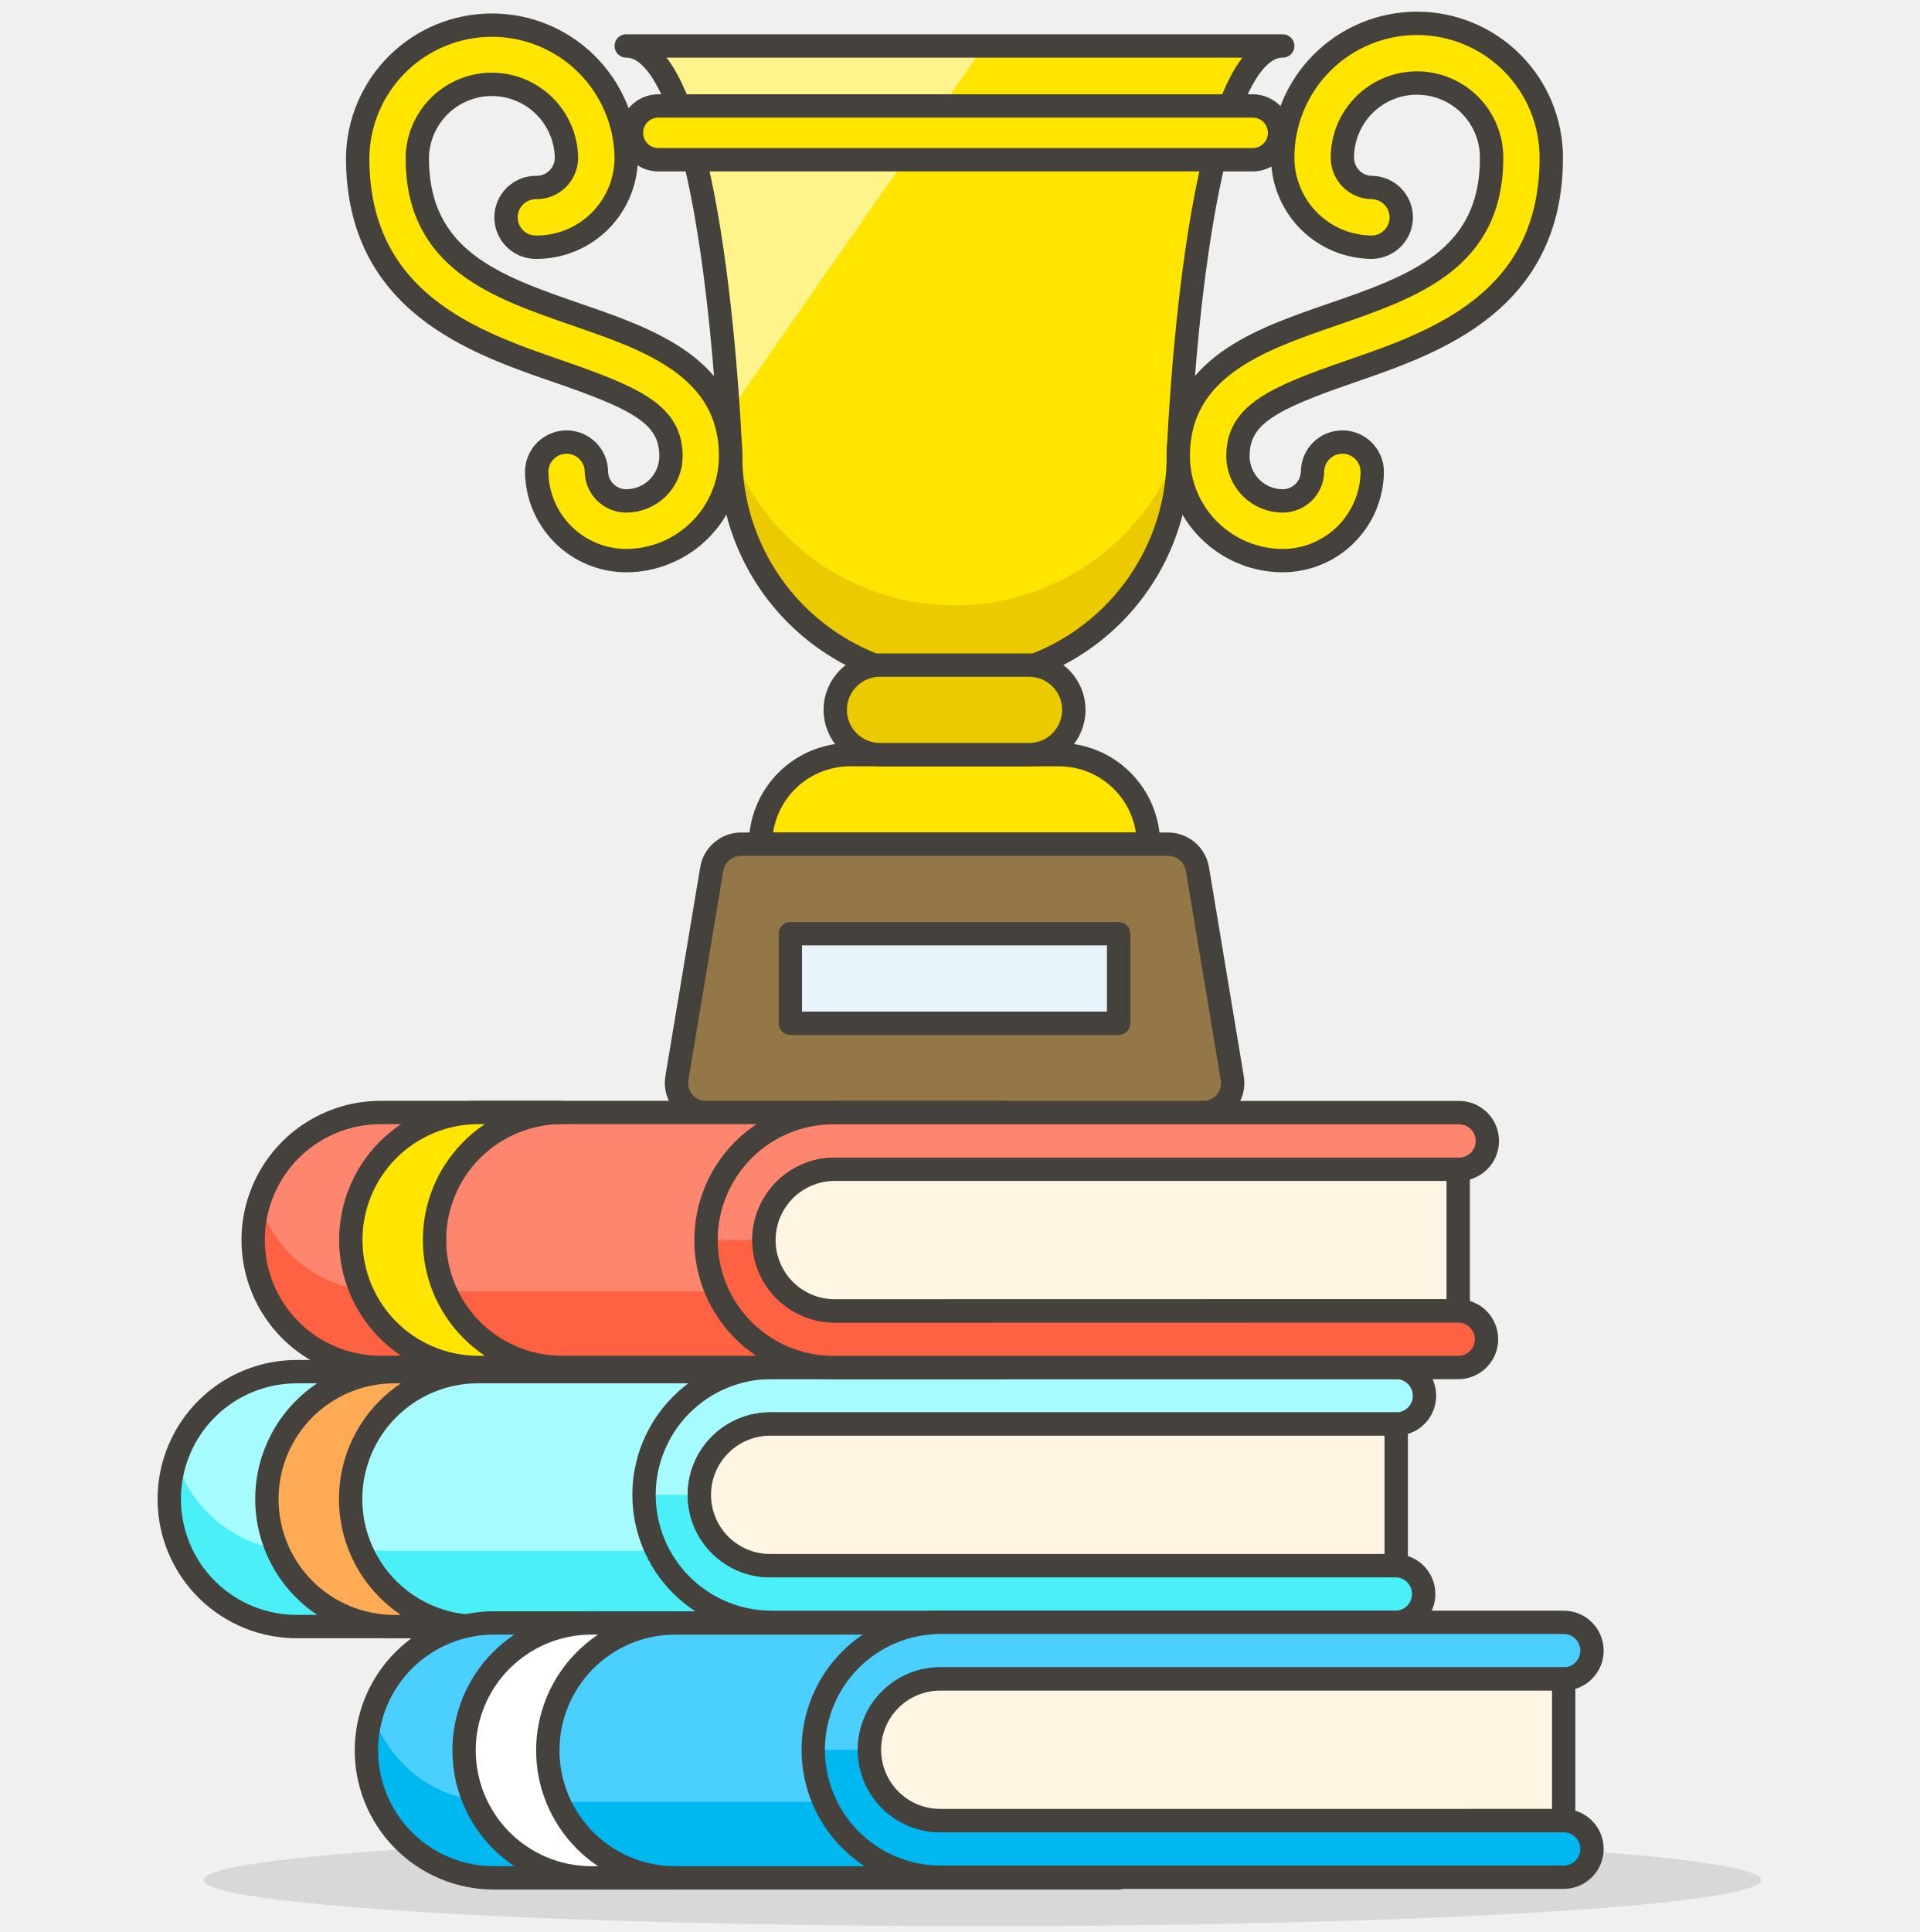
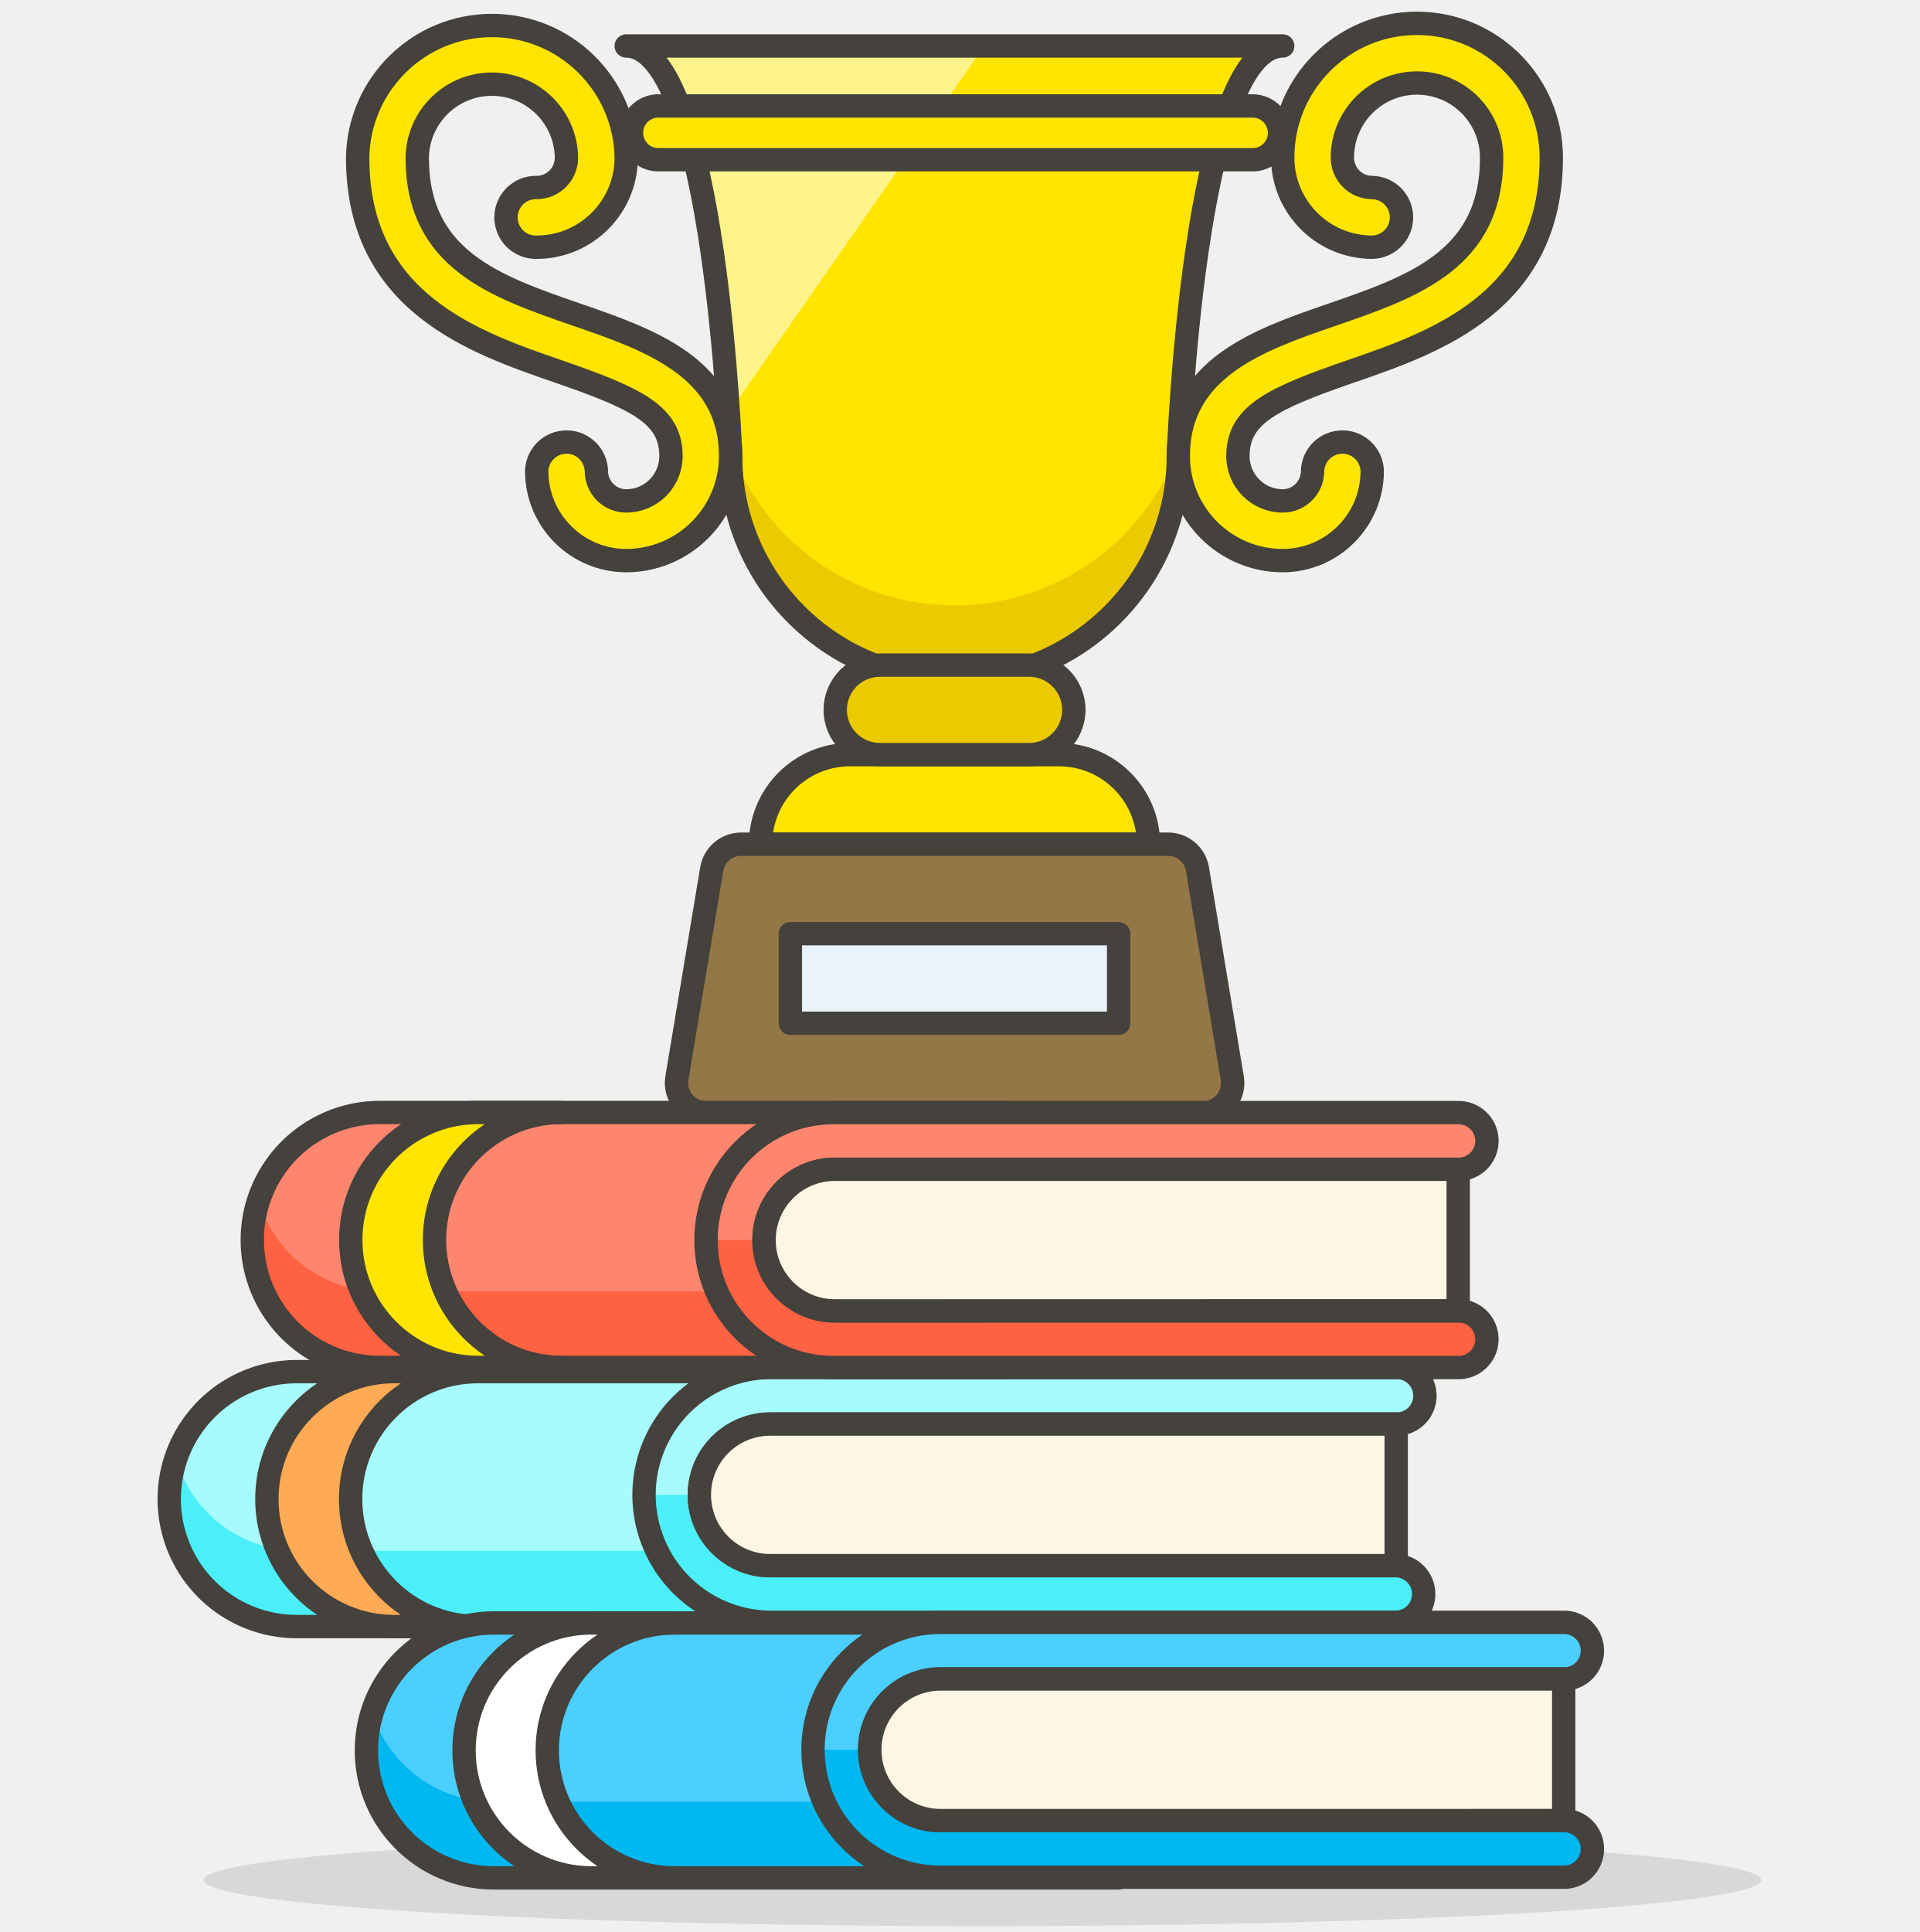
- <svg xmlns="http://www.w3.org/2000/svg" width="329" height="331" viewBox="0 0 329 331" fill="none">
-   <path opacity="0.15" d="M34.883 322.107C34.883 324.2 48.944 326.208 73.972 327.688C99.001 329.168 132.946 330 168.342 330C203.737 330 237.683 329.168 262.711 327.688C287.739 326.208 301.8 324.2 301.8 322.107C301.8 320.013 287.739 318.006 262.711 316.525C237.683 315.045 203.737 314.213 168.342 314.213C132.946 314.213 99.001 315.045 73.972 316.525C48.944 318.006 34.883 320.013 34.883 322.107Z" fill="#525252" />
-   <path d="M196.803 144.628C196.803 140.56 195.187 136.658 192.31 133.781C189.433 130.904 185.531 129.288 181.463 129.288H145.666C143.652 129.288 141.657 129.685 139.796 130.456C137.935 131.227 136.243 132.357 134.819 133.781C133.394 135.205 132.265 136.897 131.494 138.758C130.723 140.619 130.326 142.614 130.326 144.628H196.803Z" fill="#FFE500" stroke="#45413C" stroke-width="4" stroke-linecap="round" stroke-linejoin="round" />
-   <path d="M107.312 7.876C122.652 7.876 125.21 78.151 125.21 78.151C125.21 88.323 129.251 98.079 136.444 105.272C143.637 112.465 153.392 116.506 163.564 116.506C173.737 116.506 183.492 112.465 190.685 105.272C197.878 98.079 201.919 88.323 201.919 78.151C201.919 78.151 204.473 7.876 219.809 7.876H107.312Z" fill="#FFE500" />
-   <path d="M124.656 71.035L168.676 7.876H107.312C119.065 7.876 123.309 56.988 124.656 71.035Z" fill="#FFF48C" />
-   <path d="M163.565 103.72C155.158 103.709 146.958 101.109 140.081 96.273C133.205 91.437 127.985 84.6 125.131 76.692C125.193 77.614 125.222 78.151 125.222 78.151C125.222 88.323 129.263 98.079 136.456 105.272C143.649 112.465 153.405 116.506 163.577 116.506C173.749 116.506 183.505 112.465 190.698 105.272C197.891 98.079 201.932 88.323 201.932 78.151C201.932 78.151 201.956 77.614 202.018 76.692C199.164 84.604 193.941 91.443 187.06 96.279C180.179 101.115 171.975 103.713 163.565 103.72Z" fill="#EBCB00" />
-   <path d="M107.312 7.876C122.652 7.876 125.21 78.151 125.21 78.151C125.21 88.323 129.251 98.079 136.444 105.272C143.637 112.465 153.392 116.506 163.564 116.506C173.737 116.506 183.492 112.465 190.685 105.272C197.878 98.079 201.919 88.323 201.919 78.151C201.919 78.151 204.473 7.876 219.809 7.876H107.312Z" stroke="#45413C" stroke-width="4" stroke-linecap="round" stroke-linejoin="round" />
-   <path d="M206.109 190.653H121.04C120.297 190.653 119.563 190.491 118.889 190.179C118.216 189.866 117.618 189.411 117.138 188.844C116.657 188.277 116.306 187.613 116.109 186.897C115.911 186.181 115.872 185.431 115.994 184.698L121.962 148.901C122.161 147.707 122.778 146.622 123.701 145.84C124.625 145.058 125.797 144.628 127.007 144.628H200.154C201.365 144.628 202.536 145.058 203.46 145.84C204.384 146.622 205.001 147.707 205.2 148.901L211.164 184.698C211.286 185.431 211.247 186.183 211.05 186.9C210.852 187.617 210.5 188.282 210.019 188.849C209.538 189.416 208.939 189.871 208.264 190.183C207.588 190.494 206.853 190.655 206.109 190.653Z" fill="#947746" stroke="#45413C" stroke-width="4" stroke-linecap="round" stroke-linejoin="round" />
-   <path d="M135.438 159.968H191.691V175.309H135.438V159.968Z" fill="#E8F4FA" stroke="#45413C" stroke-width="4" stroke-linecap="round" stroke-linejoin="round" />
-   <path d="M176.346 129.288C178.381 129.288 180.332 128.48 181.77 127.041C183.208 125.603 184.017 123.652 184.017 121.618C184.017 119.584 183.208 117.633 181.77 116.194C180.332 114.756 178.381 113.948 176.346 113.948H150.795C148.76 113.948 146.809 114.756 145.371 116.194C143.933 117.633 143.125 119.584 143.125 121.618C143.125 123.652 143.933 125.603 145.371 127.041C146.809 128.48 148.76 129.288 150.795 129.288H176.346Z" fill="#EBCB00" stroke="#45413C" stroke-width="4" stroke-linecap="round" stroke-linejoin="round" />
-   <path d="M107.311 96.049C103.244 96.044 99.345 94.425 96.469 91.549C93.593 88.672 91.975 84.773 91.971 80.705C92.009 79.374 92.564 78.11 93.519 77.182C94.474 76.254 95.754 75.734 97.085 75.734C98.417 75.734 99.696 76.254 100.651 77.182C101.606 78.11 102.161 79.374 102.199 80.705C102.199 82.061 102.738 83.362 103.696 84.321C104.655 85.281 105.955 85.82 107.311 85.821C109.345 85.819 111.295 85.01 112.733 83.572C114.17 82.134 114.979 80.185 114.981 78.151C114.981 71.043 109.084 68.266 95.637 63.621C81.14 58.625 61.287 51.773 61.287 27.01C61.368 20.96 63.828 15.186 68.135 10.936C72.442 6.687 78.249 4.304 84.299 4.304C90.349 4.304 96.156 6.687 100.463 10.936C104.77 15.186 107.23 20.96 107.311 27.01C107.307 31.078 105.69 34.977 102.814 37.854C99.938 40.731 96.039 42.349 91.971 42.355C91.287 42.374 90.607 42.256 89.969 42.008C89.332 41.76 88.75 41.386 88.26 40.909C87.769 40.432 87.379 39.862 87.113 39.232C86.847 38.602 86.71 37.925 86.71 37.241C86.71 36.556 86.847 35.879 87.113 35.249C87.379 34.619 87.769 34.049 88.26 33.572C88.75 33.095 89.332 32.721 89.969 32.473C90.607 32.225 91.287 32.107 91.971 32.127C93.325 32.122 94.622 31.581 95.578 30.622C96.534 29.663 97.071 28.364 97.071 27.01C97.01 23.66 95.637 20.466 93.246 18.118C90.855 15.77 87.638 14.454 84.287 14.454C80.935 14.454 77.718 15.77 75.327 18.118C72.936 20.466 71.563 23.66 71.502 27.01C71.502 44.479 84.842 49.087 98.959 53.955C111.258 58.199 125.197 63.014 125.197 78.151C125.191 82.894 123.305 87.441 119.952 90.796C116.6 94.15 112.054 96.04 107.311 96.049Z" fill="#FFE500" stroke="#45413C" stroke-width="4" stroke-linecap="round" stroke-linejoin="round" />
-   <path d="M219.809 96.049C223.877 96.044 227.776 94.425 230.652 91.549C233.528 88.672 235.145 84.773 235.149 80.705C235.112 79.374 234.556 78.11 233.601 77.182C232.646 76.254 231.367 75.734 230.035 75.734C228.704 75.734 227.424 76.254 226.469 77.182C225.514 78.11 224.959 79.374 224.921 80.705C224.92 82.061 224.381 83.361 223.423 84.32C222.465 85.279 221.165 85.819 219.809 85.821C217.775 85.819 215.825 85.01 214.387 83.573C212.948 82.135 212.138 80.185 212.135 78.151C212.135 71.043 218.036 68.266 231.484 63.621C245.981 58.625 265.83 51.773 265.83 27.01C265.83 20.908 263.406 15.055 259.09 10.74C254.775 6.424 248.922 4 242.819 4C236.717 4 230.864 6.424 226.549 10.74C222.233 15.055 219.809 20.908 219.809 27.01C219.814 31.078 221.431 34.977 224.307 37.854C227.183 40.731 231.082 42.349 235.149 42.355C236.481 42.317 237.745 41.761 238.673 40.806C239.601 39.852 240.12 38.572 240.12 37.241C240.12 35.909 239.601 34.63 238.673 33.675C237.745 32.72 236.481 32.164 235.149 32.127C233.793 32.125 232.492 31.586 231.533 30.627C230.574 29.668 230.034 28.367 230.033 27.01C230.033 23.619 231.38 20.367 233.778 17.969C236.176 15.571 239.428 14.224 242.819 14.224C246.211 14.224 249.463 15.571 251.861 17.969C254.259 20.367 255.606 23.619 255.606 27.01C255.606 44.479 242.266 49.087 228.149 53.955C215.846 58.199 201.911 63.014 201.911 78.151C201.917 82.896 203.805 87.445 207.16 90.8C210.516 94.155 215.064 96.043 219.809 96.049Z" fill="#FFE500" stroke="#45413C" stroke-width="4" stroke-linecap="round" stroke-linejoin="round" />
-   <path d="M158.196 278.669H51.137C48.244 278.709 45.373 278.173 42.689 277.094C40.005 276.015 37.562 274.413 35.502 272.381C33.443 270.35 31.807 267.929 30.691 265.26C29.575 262.591 29 259.727 29 256.834C29 253.941 29.575 251.077 30.691 248.409C31.807 245.74 33.443 243.319 35.502 241.288C37.562 239.256 40.005 237.654 42.689 236.575C45.373 235.495 48.244 234.96 51.137 235H158.196V278.669Z" fill="#A6FBFF" />
-   <path d="M158.175 265.68H51.108C46.453 265.681 41.921 264.191 38.174 261.429C34.428 258.667 31.664 254.778 30.288 250.332C29.27 253.601 29.034 257.064 29.6 260.441C30.167 263.818 31.519 267.015 33.548 269.773C35.577 272.531 38.226 274.774 41.281 276.32C44.337 277.866 47.713 278.672 51.137 278.673H158.196V263.994" fill="#4AEFF7" />
-   <path d="M158.196 278.669H51.137C48.244 278.709 45.373 278.173 42.689 277.094C40.005 276.015 37.562 274.413 35.502 272.381C33.443 270.35 31.807 267.929 30.691 265.26C29.575 262.591 29 259.727 29 256.834C29 253.941 29.575 251.077 30.691 248.409C31.807 245.74 33.443 243.319 35.502 241.288C37.562 239.256 40.005 237.654 42.689 236.575C45.373 235.495 48.244 234.96 51.137 235H158.196V278.669Z" stroke="#45413C" stroke-width="4" stroke-linecap="round" stroke-linejoin="round" />
-   <path d="M81.925 278.673H67.573C61.78 278.673 56.225 276.372 52.129 272.276C48.033 268.18 45.732 262.625 45.732 256.832C45.732 251.04 48.033 245.485 52.129 241.389C56.225 237.293 61.78 234.992 67.573 234.992H81.925C76.132 234.992 70.577 237.293 66.481 241.389C62.385 245.485 60.084 251.04 60.084 256.832C60.084 262.625 62.385 268.18 66.481 272.276C70.577 276.372 76.132 278.673 81.925 278.673Z" fill="#FFAA54" stroke="#45413C" stroke-width="4" stroke-linecap="round" stroke-linejoin="round" />
-   <path d="M132.198 243.976C130.586 243.946 128.984 244.238 127.486 244.834C125.989 245.43 124.625 246.319 123.474 247.449C122.324 248.578 121.41 249.926 120.786 251.412C120.162 252.899 119.841 254.495 119.841 256.107C119.841 257.719 120.162 259.315 120.786 260.802C121.41 262.289 122.324 263.636 123.474 264.765C124.625 265.895 125.989 266.784 127.486 267.38C128.984 267.976 130.586 268.268 132.198 268.238H239.253C240.516 268.275 241.714 268.803 242.595 269.709C243.475 270.615 243.967 271.829 243.967 273.092C243.967 274.355 243.475 275.569 242.595 276.475C241.714 277.381 240.516 277.909 239.253 277.946H132.198C126.407 277.946 120.852 275.645 116.757 271.55C112.662 267.455 110.361 261.901 110.361 256.109C110.361 250.318 112.662 244.764 116.757 240.668C120.852 236.573 126.407 234.273 132.198 234.273H239.253C240.54 234.273 241.774 234.784 242.684 235.694C243.593 236.603 244.105 237.837 244.105 239.124C244.105 240.411 243.593 241.645 242.684 242.555C241.774 243.465 240.54 243.976 239.253 243.976H132.198Z" fill="#4AEFF7" />
-   <path d="M110.357 256.117C110.356 253.249 110.92 250.408 112.017 247.757C113.115 245.107 114.723 242.698 116.752 240.67C118.78 238.641 121.188 237.032 123.838 235.934C126.489 234.837 129.329 234.272 132.198 234.273H239.253C240.54 234.273 241.774 234.784 242.684 235.694C243.593 236.603 244.105 237.837 244.105 239.124C244.105 240.411 243.593 241.645 242.684 242.555C241.774 243.465 240.54 243.976 239.253 243.976H132.198C130.604 243.975 129.025 244.289 127.552 244.899C126.078 245.509 124.74 246.403 123.613 247.531C122.486 248.659 121.592 249.997 120.982 251.471C120.373 252.944 120.059 254.523 120.061 256.117H110.357Z" fill="#A6FBFF" />
-   <path d="M132.198 243.976C130.586 243.946 128.984 244.238 127.486 244.834C125.989 245.43 124.625 246.319 123.474 247.449C122.324 248.578 121.41 249.926 120.786 251.412C120.162 252.899 119.841 254.495 119.841 256.107C119.841 257.719 120.162 259.315 120.786 260.802C121.41 262.289 122.324 263.636 123.474 264.765C124.625 265.895 125.989 266.784 127.486 267.38C128.984 267.976 130.586 268.268 132.198 268.238H239.253C240.516 268.275 241.714 268.803 242.595 269.709C243.475 270.615 243.967 271.829 243.967 273.092C243.967 274.355 243.475 275.569 242.595 276.475C241.714 277.381 240.516 277.909 239.253 277.946H132.198C126.407 277.946 120.852 275.645 116.757 271.55C112.662 267.455 110.361 261.901 110.361 256.109C110.361 250.318 112.662 244.764 116.757 240.668C120.852 236.573 126.407 234.273 132.198 234.273H239.253C240.54 234.273 241.774 234.784 242.684 235.694C243.593 236.603 244.105 237.837 244.105 239.124C244.105 240.411 243.593 241.645 242.684 242.555C241.774 243.465 240.54 243.976 239.253 243.976H132.198Z" stroke="#45413C" stroke-width="4" stroke-linecap="round" stroke-linejoin="round" />
-   <path d="M239.253 268.238V243.976H132.198C130.586 243.946 128.984 244.238 127.487 244.834C125.989 245.43 124.625 246.319 123.474 247.449C122.324 248.578 121.41 249.926 120.786 251.412C120.162 252.899 119.841 254.495 119.841 256.107C119.841 257.719 120.162 259.315 120.786 260.802C121.41 262.289 122.324 263.636 123.474 264.765C124.625 265.895 125.989 266.784 127.487 267.38C128.984 267.976 130.586 268.268 132.198 268.238H239.253Z" fill="#FFF5E3" stroke="#45413C" stroke-width="4" stroke-linecap="round" stroke-linejoin="round" />
-   <path d="M191.683 321.727H84.624C78.832 321.727 73.278 319.426 69.183 315.331C65.088 311.236 62.787 305.681 62.787 299.89C62.787 294.098 65.088 288.544 69.183 284.449C73.278 280.354 78.832 278.053 84.624 278.053H191.683V321.727Z" fill="#4ACFFF" />
-   <path d="M63.795 293.406C65.181 297.84 67.947 301.714 71.69 304.465C75.433 307.216 79.958 308.698 84.603 308.696H191.683V321.71H84.623C81.201 321.706 77.828 320.899 74.775 319.353C71.721 317.807 69.074 315.566 67.045 312.81C65.016 310.054 63.663 306.86 63.094 303.485C62.526 300.111 62.757 296.65 63.77 293.381" fill="#00B8F0" />
-   <path d="M191.683 321.727H84.624C78.832 321.727 73.278 319.426 69.183 315.331C65.088 311.236 62.787 305.681 62.787 299.89C62.787 294.098 65.088 288.544 69.183 284.449C73.278 280.354 78.832 278.053 84.624 278.053H191.683V321.727Z" stroke="#45413C" stroke-width="4" stroke-linecap="round" stroke-linejoin="round" />
-   <path d="M115.411 321.727H101.063C95.323 321.648 89.845 319.312 85.814 315.225C81.783 311.138 79.523 305.628 79.523 299.888C79.523 294.147 81.783 288.638 85.814 284.551C89.845 280.464 95.323 278.128 101.063 278.049H115.411C109.671 278.128 104.193 280.464 100.162 284.551C96.131 288.638 93.871 294.147 93.871 299.888C93.871 305.628 96.131 311.138 100.162 315.225C104.193 319.312 109.671 321.648 115.411 321.727Z" fill="white" stroke="#45413C" stroke-width="4" stroke-linecap="round" stroke-linejoin="round" />
-   <path d="M160.895 287.649C157.716 287.708 154.688 289.012 152.46 291.28C150.233 293.549 148.986 296.601 148.986 299.78C148.986 302.96 150.233 306.012 152.46 308.28C154.688 310.549 157.716 311.853 160.895 311.912H267.954C269.241 311.912 270.475 312.423 271.385 313.333C272.294 314.243 272.806 315.477 272.806 316.763C272.806 318.05 272.294 319.284 271.385 320.194C270.475 321.104 269.241 321.615 267.954 321.615H160.895C155.156 321.536 149.679 319.201 145.649 315.115C141.618 311.028 139.359 305.52 139.359 299.78C139.359 294.041 141.618 288.532 145.649 284.446C149.679 280.36 155.156 278.025 160.895 277.946H267.954C269.241 277.946 270.475 278.457 271.385 279.367C272.294 280.277 272.806 281.511 272.806 282.797C272.806 284.084 272.294 285.318 271.385 286.228C270.475 287.138 269.241 287.649 267.954 287.649H160.895Z" fill="#00B8F0" />
-   <path d="M139.062 299.778C139.062 293.988 141.362 288.435 145.457 284.34C149.551 280.246 155.104 277.946 160.895 277.946H267.954C269.241 277.946 270.475 278.457 271.385 279.367C272.294 280.277 272.806 281.511 272.806 282.797C272.806 284.084 272.294 285.318 271.385 286.228C270.475 287.138 269.241 287.649 267.954 287.649H160.895C157.678 287.649 154.593 288.927 152.318 291.202C150.043 293.476 148.766 296.561 148.766 299.778H139.062Z" fill="#4ACFFF" />
-   <path d="M160.895 287.649C157.716 287.708 154.688 289.012 152.46 291.28C150.233 293.549 148.986 296.601 148.986 299.78C148.986 302.96 150.233 306.012 152.46 308.28C154.688 310.549 157.716 311.853 160.895 311.912H267.954C269.241 311.912 270.475 312.423 271.385 313.333C272.294 314.243 272.806 315.477 272.806 316.763C272.806 318.05 272.294 319.284 271.385 320.194C270.475 321.104 269.241 321.615 267.954 321.615H160.895C155.156 321.536 149.679 319.201 145.649 315.115C141.618 311.028 139.359 305.52 139.359 299.78C139.359 294.041 141.618 288.532 145.649 284.446C149.679 280.36 155.156 278.025 160.895 277.946H267.954C269.241 277.946 270.475 278.457 271.385 279.367C272.294 280.277 272.806 281.511 272.806 282.797C272.806 284.084 272.294 285.318 271.385 286.228C270.475 287.138 269.241 287.649 267.954 287.649H160.895Z" stroke="#45413C" stroke-width="4" stroke-linecap="round" stroke-linejoin="round" />
-   <path d="M267.954 311.908V287.649H160.895C157.716 287.708 154.687 289.012 152.46 291.28C150.233 293.549 148.985 296.601 148.985 299.78C148.985 302.96 150.233 306.012 152.46 308.28C154.687 310.549 157.716 311.853 160.895 311.912L267.954 311.908Z" fill="#FFF5E3" stroke="#45413C" stroke-width="4" stroke-linecap="round" stroke-linejoin="round" />
-   <path d="M172.284 234.272H65.217C59.425 234.272 53.871 231.972 49.776 227.877C45.681 223.782 43.38 218.227 43.38 212.436C43.38 206.644 45.681 201.09 49.776 196.995C53.871 192.9 59.425 190.599 65.217 190.599H172.284V234.272Z" fill="#FF866E" />
-   <path d="M172.259 221.259H65.196C60.541 221.26 56.007 219.771 52.26 217.009C48.513 214.247 45.748 210.358 44.372 205.91C43.352 209.181 43.114 212.645 43.679 216.023C44.244 219.402 45.596 222.601 47.624 225.361C49.653 228.121 52.302 230.366 55.358 231.914C58.414 233.462 61.791 234.27 65.217 234.272H172.284V221.259" fill="#FF6242" />
-   <path d="M172.284 234.272H65.217C59.425 234.272 53.871 231.972 49.776 227.877C45.681 223.782 43.38 218.227 43.38 212.436C43.38 206.644 45.681 201.09 49.776 196.995C53.871 192.9 59.425 190.599 65.217 190.599H172.284V234.272Z" stroke="#45413C" stroke-width="4" stroke-linecap="round" stroke-linejoin="round" />
-   <path d="M142.819 200.327C139.64 200.386 136.612 201.69 134.384 203.959C132.157 206.227 130.909 209.279 130.909 212.459C130.909 215.638 132.157 218.69 134.384 220.959C136.612 223.227 139.64 224.531 142.819 224.59H249.878C251.165 224.59 252.399 225.101 253.309 226.011C254.218 226.921 254.73 228.155 254.73 229.441C254.73 230.728 254.218 231.962 253.309 232.872C252.399 233.782 251.165 234.293 249.878 234.293H142.819C137.027 234.293 131.473 231.993 127.378 227.897C123.283 223.802 120.982 218.248 120.982 212.457C120.982 206.665 123.283 201.111 127.378 197.016C131.473 192.92 137.027 190.62 142.819 190.62H249.878C250.527 190.601 251.174 190.712 251.779 190.948C252.385 191.183 252.937 191.538 253.403 191.99C253.869 192.443 254.239 192.984 254.492 193.583C254.745 194.181 254.875 194.824 254.875 195.474C254.875 196.123 254.745 196.766 254.492 197.365C254.239 197.963 253.869 198.504 253.403 198.957C252.937 199.409 252.385 199.764 251.779 199.999C251.174 200.235 250.527 200.346 249.878 200.327H142.819Z" fill="#FF6242" />
-   <path d="M120.986 212.436C120.986 209.568 121.55 206.729 122.647 204.08C123.744 201.43 125.352 199.023 127.379 196.995C129.407 194.968 131.814 193.359 134.463 192.262C137.112 191.164 139.951 190.599 142.819 190.599H249.878C250.527 190.58 251.174 190.692 251.779 190.927C252.384 191.163 252.936 191.517 253.402 191.97C253.868 192.422 254.239 192.964 254.492 193.562C254.745 194.16 254.875 194.803 254.875 195.453C254.875 196.103 254.745 196.746 254.492 197.344C254.239 197.942 253.868 198.484 253.402 198.936C252.936 199.389 252.384 199.743 251.779 199.979C251.174 200.214 250.527 200.326 249.878 200.307H142.819C141.226 200.307 139.649 200.62 138.177 201.23C136.705 201.84 135.368 202.733 134.242 203.859C133.116 204.986 132.222 206.323 131.613 207.794C131.003 209.266 130.689 210.843 130.689 212.436H120.986Z" fill="#FF866E" />
-   <path d="M142.819 200.327C139.64 200.386 136.612 201.69 134.384 203.959C132.157 206.227 130.909 209.279 130.909 212.459C130.909 215.638 132.157 218.69 134.384 220.959C136.612 223.227 139.64 224.531 142.819 224.59H249.878C251.165 224.59 252.399 225.101 253.309 226.011C254.218 226.921 254.73 228.155 254.73 229.441C254.73 230.728 254.218 231.962 253.309 232.872C252.399 233.782 251.165 234.293 249.878 234.293H142.819C137.027 234.293 131.473 231.993 127.378 227.897C123.283 223.802 120.982 218.248 120.982 212.457C120.982 206.665 123.283 201.111 127.378 197.016C131.473 192.92 137.027 190.62 142.819 190.62H249.878C250.527 190.601 251.174 190.712 251.779 190.948C252.385 191.183 252.937 191.538 253.403 191.99C253.869 192.443 254.239 192.984 254.492 193.583C254.745 194.181 254.875 194.824 254.875 195.474C254.875 196.123 254.745 196.766 254.492 197.365C254.239 197.963 253.869 198.504 253.403 198.957C252.937 199.409 252.385 199.764 251.779 199.999C251.174 200.235 250.527 200.346 249.878 200.327H142.819Z" stroke="#45413C" stroke-width="4" stroke-linecap="round" stroke-linejoin="round" />
-   <path d="M249.878 224.569V200.327H142.819C139.64 200.386 136.611 201.69 134.384 203.959C132.157 206.227 130.909 209.279 130.909 212.459C130.909 215.638 132.157 218.69 134.384 220.959C136.611 223.227 139.64 224.531 142.819 224.59L249.878 224.569Z" fill="#FFF5E3" stroke="#45413C" stroke-width="4" stroke-linecap="round" stroke-linejoin="round" />
-   <path d="M96.005 234.273H81.652C75.912 234.194 70.434 231.858 66.403 227.771C62.372 223.684 60.112 218.174 60.112 212.434C60.112 206.693 62.372 201.184 66.403 197.097C70.434 193.01 75.912 190.674 81.652 190.595H96.005C90.265 190.674 84.787 193.01 80.755 197.097C76.724 201.184 74.464 206.693 74.464 212.434C74.464 218.174 76.724 223.684 80.755 227.771C84.787 231.858 90.265 234.194 96.005 234.273Z" fill="#FFE500" stroke="#45413C" stroke-width="4" stroke-linecap="round" stroke-linejoin="round" />
-   <path d="M219.268 22.762C219.268 23.367 219.148 23.967 218.917 24.526C218.685 25.086 218.345 25.594 217.917 26.022C217.488 26.45 216.98 26.789 216.42 27.02C215.861 27.252 215.261 27.37 214.656 27.37H112.684C111.485 27.334 110.348 26.832 109.512 25.972C108.677 25.111 108.21 23.959 108.21 22.76C108.21 21.561 108.677 20.409 109.512 19.548C110.348 18.687 111.485 18.186 112.684 18.15H214.656C215.262 18.149 215.862 18.268 216.421 18.5C216.981 18.732 217.49 19.071 217.918 19.5C218.346 19.928 218.686 20.437 218.918 20.996C219.149 21.556 219.268 22.156 219.268 22.762Z" fill="#FFE500" stroke="#45413C" stroke-width="4" stroke-linecap="round" stroke-linejoin="round" />
+ <svg xmlns="http://www.w3.org/2000/svg" width="329" height="331" fill="none">
+   <path fill="#525252" d="M34.883 322.107c0 2.093 14.061 4.101 39.09 5.581C99 329.168 132.945 330 168.341 330c35.395 0 69.341-.832 94.369-2.312 25.028-1.48 39.089-3.488 39.089-5.581 0-2.094-14.061-4.101-39.089-5.582-25.028-1.48-58.974-2.312-94.369-2.312-35.396 0-69.341.832-94.37 2.312-25.028 1.481-39.088 3.488-39.088 5.582Z" opacity=".15" />
+   <path fill="#FFE500" stroke="#45413C" stroke-linecap="round" stroke-linejoin="round" stroke-width="4" d="M196.803 144.628a15.34 15.34 0 0 0-15.34-15.34h-35.797a15.338 15.338 0 0 0-14.172 9.47 15.338 15.338 0 0 0-1.168 5.87h66.477Z" />
+   <path fill="#FFE500" d="M107.312 7.876c15.34 0 17.898 70.275 17.898 70.275a38.354 38.354 0 1 0 76.709 0s2.554-70.275 17.89-70.275H107.312Z" />
+   <path fill="#FFF48C" d="m124.656 71.035 44.02-63.159h-61.364c11.753 0 15.997 49.112 17.344 63.159Z" />
+   <path fill="#EBCB00" d="M163.565 103.72a40.92 40.92 0 0 1-38.434-27.028c.062.922.091 1.46.091 1.46a38.354 38.354 0 0 0 76.71 0s.024-.538.086-1.46a40.908 40.908 0 0 1-38.453 27.028Z" />
+   <path stroke="#45413C" stroke-linecap="round" stroke-linejoin="round" stroke-width="4" d="M107.312 7.876c15.34 0 17.898 70.275 17.898 70.275a38.354 38.354 0 1 0 76.709 0s2.554-70.275 17.89-70.275H107.312Z" />
+   <path fill="#947746" stroke="#45413C" stroke-linecap="round" stroke-linejoin="round" stroke-width="4" d="M206.109 190.653H121.04a5.12 5.12 0 0 1-3.902-1.809 5.104 5.104 0 0 1-1.144-4.146l5.968-35.797a5.116 5.116 0 0 1 5.045-4.273h73.147a5.118 5.118 0 0 1 5.046 4.273l5.964 35.797a5.12 5.12 0 0 1-2.9 5.485 5.123 5.123 0 0 1-2.155.47Z" />
+   <path fill="#E8F4FA" stroke="#45413C" stroke-linecap="round" stroke-linejoin="round" stroke-width="4" d="M135.438 159.968h56.253v15.341h-56.253v-15.341Z" />
+   <path fill="#EBCB00" stroke="#45413C" stroke-linecap="round" stroke-linejoin="round" stroke-width="4" d="M176.346 129.288a7.67 7.67 0 1 0 0-15.34h-25.551a7.67 7.67 0 1 0 0 15.34h25.551Z" />
+   <path fill="#FFE500" stroke="#45413C" stroke-linecap="round" stroke-linejoin="round" stroke-width="4" d="M107.311 96.05a15.36 15.36 0 0 1-15.34-15.345 5.116 5.116 0 0 1 10.228 0 5.119 5.119 0 0 0 5.112 5.116 7.68 7.68 0 0 0 7.67-7.67c0-7.108-5.897-9.885-19.344-14.53-14.497-4.996-34.35-11.848-34.35-36.61a23.015 23.015 0 0 1 46.024 0 15.358 15.358 0 0 1-15.34 15.344 5.114 5.114 0 0 1-4.858-7.106 5.117 5.117 0 0 1 4.858-3.123 5.116 5.116 0 0 0 5.1-5.116 12.786 12.786 0 0 0-25.569 0c0 17.469 13.34 22.077 27.457 26.945 12.299 4.244 26.238 9.059 26.238 24.196a17.922 17.922 0 0 1-17.886 17.898ZM219.809 96.05a15.361 15.361 0 0 0 15.34-15.345 5.112 5.112 0 0 0-5.114-4.97 5.118 5.118 0 0 0-5.114 4.97 5.121 5.121 0 0 1-5.112 5.116 7.68 7.68 0 0 1-7.674-7.67c0-7.108 5.901-9.885 19.349-14.53 14.497-4.996 34.346-11.848 34.346-36.61A23.007 23.007 0 0 0 242.819 4a23.01 23.01 0 0 0-23.01 23.01 15.363 15.363 0 0 0 15.34 15.345 5.115 5.115 0 0 0 0-10.228 5.12 5.12 0 0 1-5.116-5.117 12.786 12.786 0 1 1 25.573 0c0 17.469-13.34 22.077-27.457 26.945-12.303 4.244-26.238 9.059-26.238 24.196a17.921 17.921 0 0 0 17.898 17.898Z" />
+   <path fill="#A6FBFF" d="M158.196 278.669H51.137a21.841 21.841 0 0 1-20.446-13.409A21.837 21.837 0 0 1 51.137 235h107.059v43.669Z" />
+   <path fill="#4AEFF7" d="M158.175 265.68H51.108a21.788 21.788 0 0 1-20.82-15.348 21.844 21.844 0 0 0 20.849 28.341h107.059v-14.679" />
+   <path stroke="#45413C" stroke-linecap="round" stroke-linejoin="round" stroke-width="4" d="M158.196 278.669H51.137a21.841 21.841 0 0 1-20.446-13.409A21.837 21.837 0 0 1 51.137 235h107.059v43.669Z" />
+   <path fill="#FFAA54" stroke="#45413C" stroke-linecap="round" stroke-linejoin="round" stroke-width="4" d="M81.925 278.673H67.573a21.84 21.84 0 1 1 0-43.681h14.352a21.84 21.84 0 1 0 0 43.681Z" />
+   <path fill="#4AEFF7" d="M132.198 243.976a12.136 12.136 0 0 0-11.412 7.436 12.133 12.133 0 0 0 11.412 16.826h107.055a4.86 4.86 0 0 1 4.714 4.854 4.856 4.856 0 0 1-4.714 4.854H132.198a21.838 21.838 0 0 1-15.441-37.278 21.837 21.837 0 0 1 15.441-6.395h107.055a4.852 4.852 0 1 1 0 9.703H132.198Z" />
+   <path fill="#A6FBFF" d="M110.357 256.117a21.837 21.837 0 0 1 21.841-21.844h107.055a4.852 4.852 0 1 1 0 9.703H132.198a12.124 12.124 0 0 0-8.585 3.555 12.144 12.144 0 0 0-3.552 8.586h-9.704Z" />
+   <path stroke="#45413C" stroke-linecap="round" stroke-linejoin="round" stroke-width="4" d="M132.198 243.976a12.136 12.136 0 0 0-11.412 7.436 12.133 12.133 0 0 0 11.412 16.826h107.055a4.86 4.86 0 0 1 4.714 4.854 4.856 4.856 0 0 1-4.714 4.854H132.198a21.838 21.838 0 0 1-15.441-37.278 21.837 21.837 0 0 1 15.441-6.395h107.055a4.852 4.852 0 1 1 0 9.703H132.198Z" />
+   <path fill="#FFF5E3" stroke="#45413C" stroke-linecap="round" stroke-linejoin="round" stroke-width="4" d="M239.253 268.238v-24.262H132.198a12.128 12.128 0 0 0-11.412 7.436 12.133 12.133 0 0 0 11.412 16.826h107.055Z" />
+   <path fill="#4ACFFF" d="M191.683 321.727H84.623a21.837 21.837 0 0 1 0-43.674h107.06v43.674Z" />
+   <path fill="#00B8F0" d="M63.795 293.406a21.79 21.79 0 0 0 20.808 15.29h107.08v13.014H84.623a21.858 21.858 0 0 1-20.853-28.329" />
+   <path stroke="#45413C" stroke-linecap="round" stroke-linejoin="round" stroke-width="4" d="M191.683 321.727H84.623a21.837 21.837 0 0 1 0-43.674h107.06v43.674Z" />
+   <path fill="#fff" stroke="#45413C" stroke-linecap="round" stroke-linejoin="round" stroke-width="4" d="M115.411 321.727h-14.348a21.841 21.841 0 0 1 0-43.678h14.348a21.84 21.84 0 0 0 0 43.678Z" />
+   <path fill="#00B8F0" d="M160.895 287.649a12.134 12.134 0 0 0 0 24.263h107.059a4.852 4.852 0 1 1 0 9.703H160.895a21.836 21.836 0 0 1 0-43.669h107.059a4.852 4.852 0 1 1 0 9.703H160.895Z" />
+   <path fill="#4ACFFF" d="M139.062 299.778a21.832 21.832 0 0 1 21.833-21.832h107.059a4.852 4.852 0 1 1 0 9.703H160.895a12.13 12.13 0 0 0-12.129 12.129h-9.704Z" />
+   <path stroke="#45413C" stroke-linecap="round" stroke-linejoin="round" stroke-width="4" d="M160.895 287.649a12.134 12.134 0 0 0 0 24.263h107.059a4.852 4.852 0 1 1 0 9.703H160.895a21.836 21.836 0 0 1 0-43.669h107.059a4.852 4.852 0 1 1 0 9.703H160.895Z" />
+   <path fill="#FFF5E3" stroke="#45413C" stroke-linecap="round" stroke-linejoin="round" stroke-width="4" d="M267.954 311.908v-24.259H160.895a12.135 12.135 0 0 0 0 24.263l107.059-.004Z" />
+   <path fill="#FF866E" d="M172.284 234.272H65.217a21.837 21.837 0 1 1 0-43.673h107.067v43.673Z" />
+   <path fill="#FF6242" d="M172.259 221.259H65.196a21.795 21.795 0 0 1-20.824-15.349 21.854 21.854 0 0 0 20.845 28.362h107.067v-13.013" />
+   <path stroke="#45413C" stroke-linecap="round" stroke-linejoin="round" stroke-width="4" d="M172.284 234.272H65.217a21.837 21.837 0 1 1 0-43.673h107.067v43.673Z" />
+   <path fill="#FF6242" d="M142.819 200.327a12.136 12.136 0 0 0-11.91 12.132 12.135 12.135 0 0 0 11.91 12.131h107.059a4.852 4.852 0 1 1 0 9.703H142.819a21.836 21.836 0 1 1 0-43.673h107.059a4.854 4.854 0 1 1 0 9.707H142.819Z" />
+   <path fill="#FF866E" d="M120.986 212.436a21.838 21.838 0 0 1 13.477-20.174 21.82 21.82 0 0 1 8.356-1.663h107.059a4.86 4.86 0 0 1 4.614 2.963 4.853 4.853 0 0 1-1.09 5.374 4.863 4.863 0 0 1-3.524 1.371H142.819a12.123 12.123 0 0 0-11.206 7.487 12.124 12.124 0 0 0-.924 4.642h-9.703Z" />
+   <path stroke="#45413C" stroke-linecap="round" stroke-linejoin="round" stroke-width="4" d="M142.819 200.327a12.136 12.136 0 0 0-11.91 12.132 12.135 12.135 0 0 0 11.91 12.131h107.059a4.852 4.852 0 1 1 0 9.703H142.819a21.836 21.836 0 1 1 0-43.673h107.059a4.854 4.854 0 1 1 0 9.707H142.819Z" />
+   <path fill="#FFF5E3" stroke="#45413C" stroke-linecap="round" stroke-linejoin="round" stroke-width="4" d="M249.878 224.569v-24.242H142.819a12.134 12.134 0 0 0 0 24.263l107.059-.021Z" />
+   <path fill="#FFE500" stroke="#45413C" stroke-linecap="round" stroke-linejoin="round" stroke-width="4" d="M96.005 234.273H81.652a21.841 21.841 0 0 1 0-43.678h14.353a21.841 21.841 0 0 0 0 43.678ZM219.268 22.762a4.616 4.616 0 0 1-2.848 4.258 4.606 4.606 0 0 1-1.764.35H112.684a4.614 4.614 0 0 1-4.474-4.61 4.613 4.613 0 0 1 4.474-4.61h101.972a4.602 4.602 0 0 1 3.262 1.35 4.622 4.622 0 0 1 1.35 3.262Z" />
</svg>
